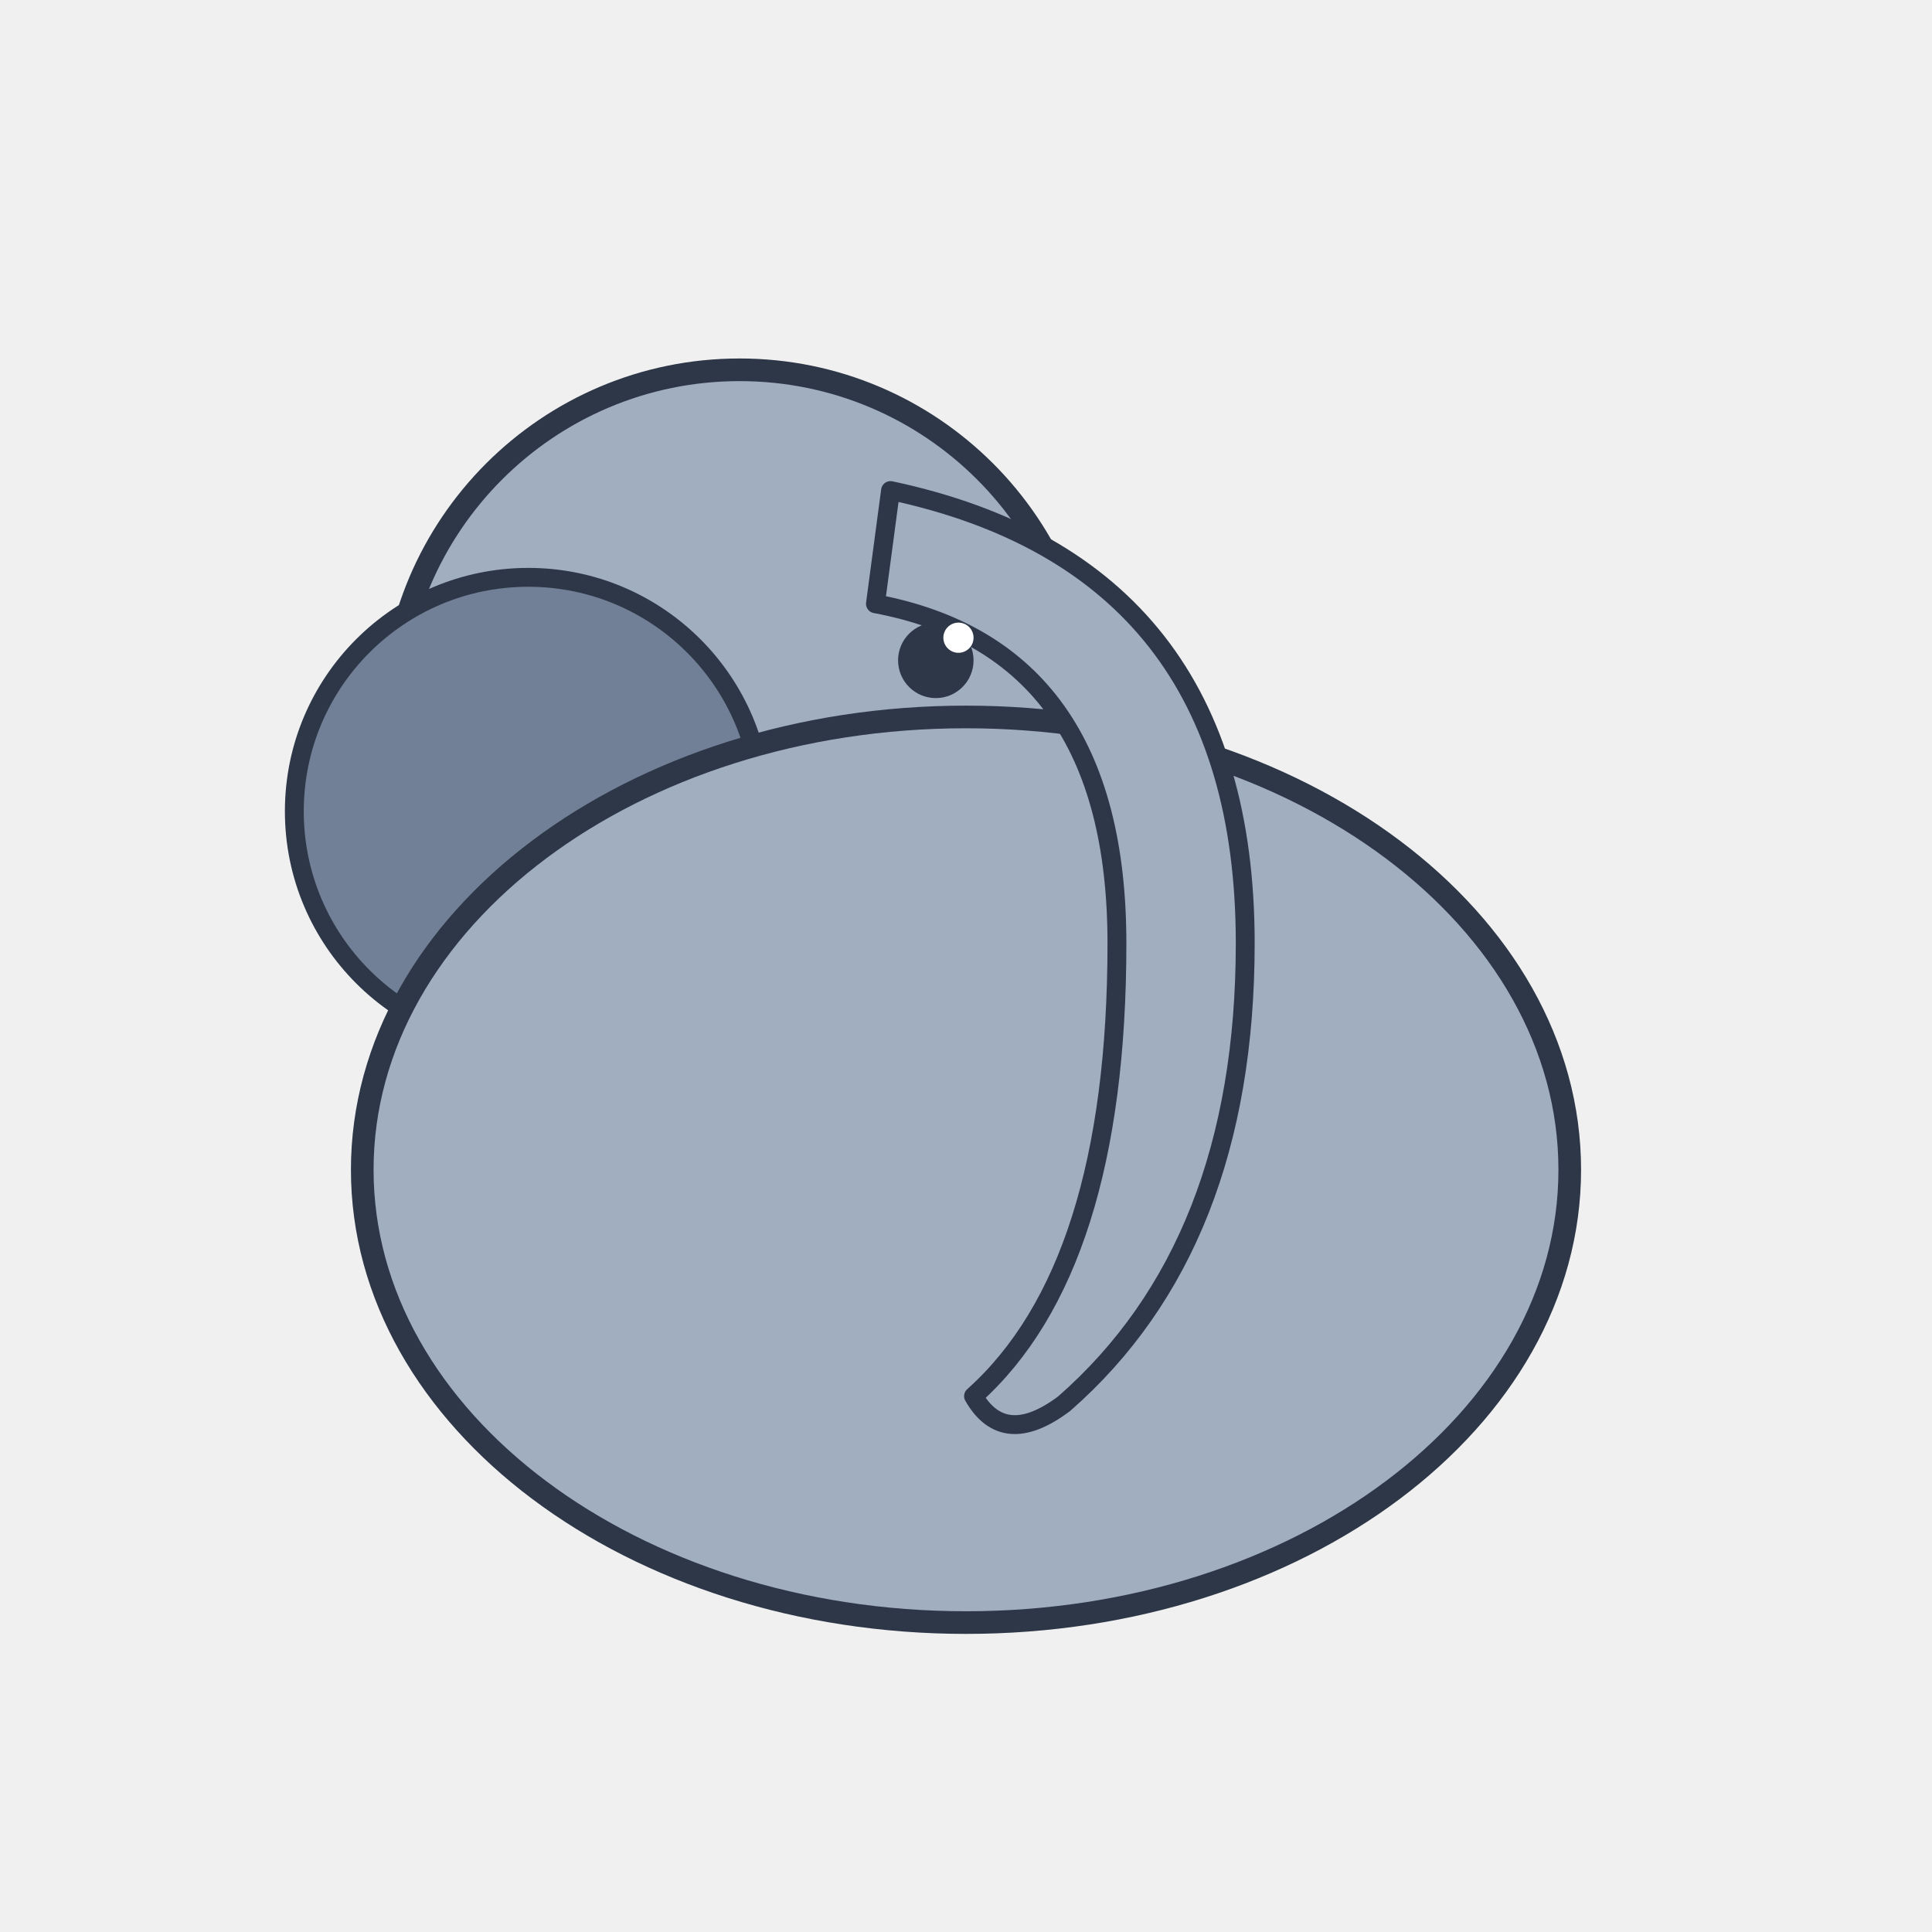
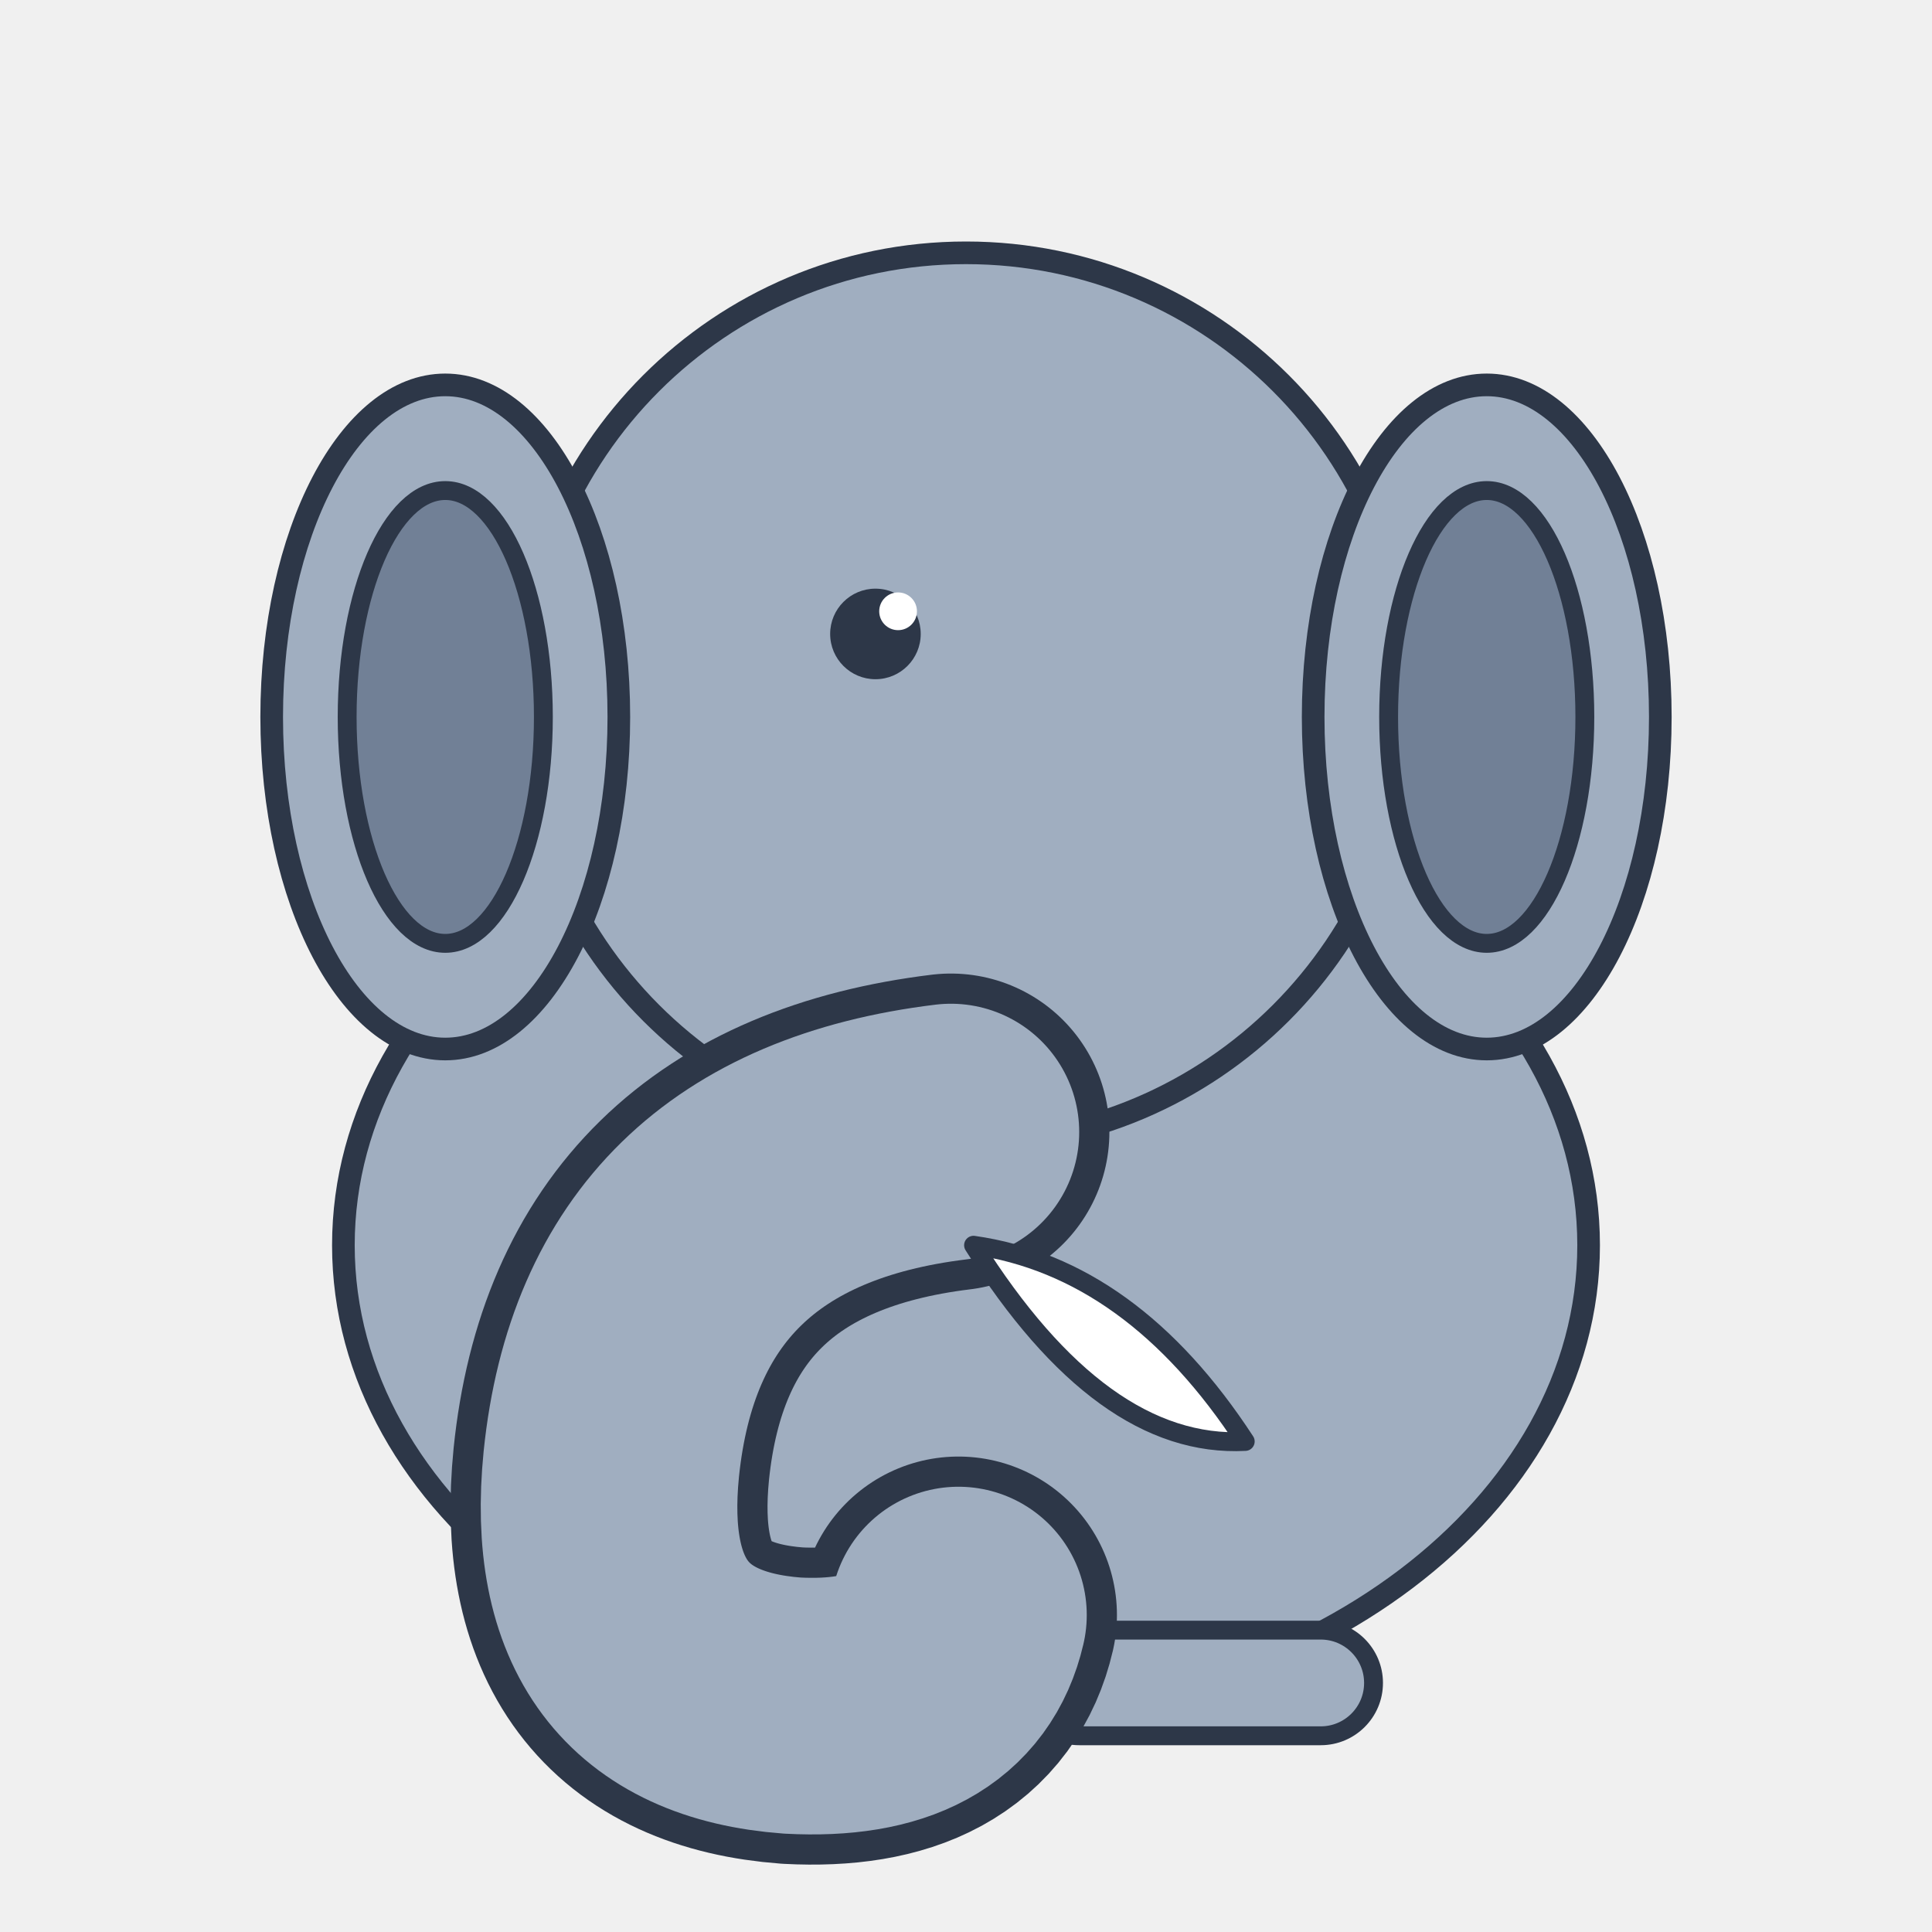
<svg xmlns="http://www.w3.org/2000/svg" viewBox="0 0 512 512">
-   <circle cx="196" cy="190" r="92" fill="#A0AEC0" stroke="#2D3748" stroke-width="6" />
-   <circle cx="140" cy="215" r="62" fill="#718096" stroke="#2D3748" stroke-width="5" />
-   <ellipse cx="256" cy="310" rx="160" ry="120" fill="#A0AEC0" stroke="#2D3748" stroke-width="6" />
-   <path d="M 236 130 Q 330 150 330 250 Q 330 330 282 372 Q 266 384 258 370 Q 296 336 296 250 Q 296 172 232 160 Z" fill="#A0AEC0" stroke="#2D3748" stroke-width="5" stroke-linejoin="round" />
-   <circle cx="248" cy="175" r="10" fill="#2D3748" />
-   <circle cx="254" cy="169" r="4" fill="#FFFFFF" />
+   <ellipse cx="256" cy="330" rx="165" ry="125" fill="#A0AEC0" stroke="#2D3748" stroke-width="6" />
+   <rect x="148" y="432" width="92" height="28" rx="14" fill="#A0AEC0" stroke="#2D3748" stroke-width="5" />
+   <rect x="272" y="432" width="92" height="28" rx="14" fill="#A0AEC0" stroke="#2D3748" stroke-width="5" />
+   <circle cx="256" cy="185" r="118" fill="#A0AEC0" stroke="#2D3748" stroke-width="6" />
+   <ellipse cx="118" cy="190" rx="46" ry="88" fill="#A0AEC0" stroke="#2D3748" stroke-width="6" />
+   <ellipse cx="118" cy="190" rx="26" ry="60" fill="#718096" stroke="#2D3748" stroke-width="5" />
+   <ellipse cx="394" cy="190" rx="46" ry="88" fill="#A0AEC0" stroke="#2D3748" stroke-width="6" />
+   <ellipse cx="394" cy="190" rx="26" ry="60" fill="#718096" stroke="#2D3748" stroke-width="5" />
+   <g fill="none" stroke-linecap="round" stroke-linejoin="round">
+     <path d="M 252 300 Q 170 310 162 388 Q 156 448 210 452 Q 248 454 254 428" stroke="#2D3748" stroke-width="84" />
+     <path d="M 252 300 Q 170 310 162 388 Q 156 448 210 452 Q 248 454 254 428" stroke="#A0AEC0" stroke-width="68" />
+   </g>
+   <path d="M 258 330 Q 292 384 330 382 Q 300 336 258 330 Z" fill="#FFFFFF" stroke="#2D3748" stroke-width="5" stroke-linejoin="round" />
+   <circle cx="232" cy="168" r="12" fill="#2D3748" />
+   <circle cx="238" cy="162" r="5" fill="#FFFFFF" />
</svg>
